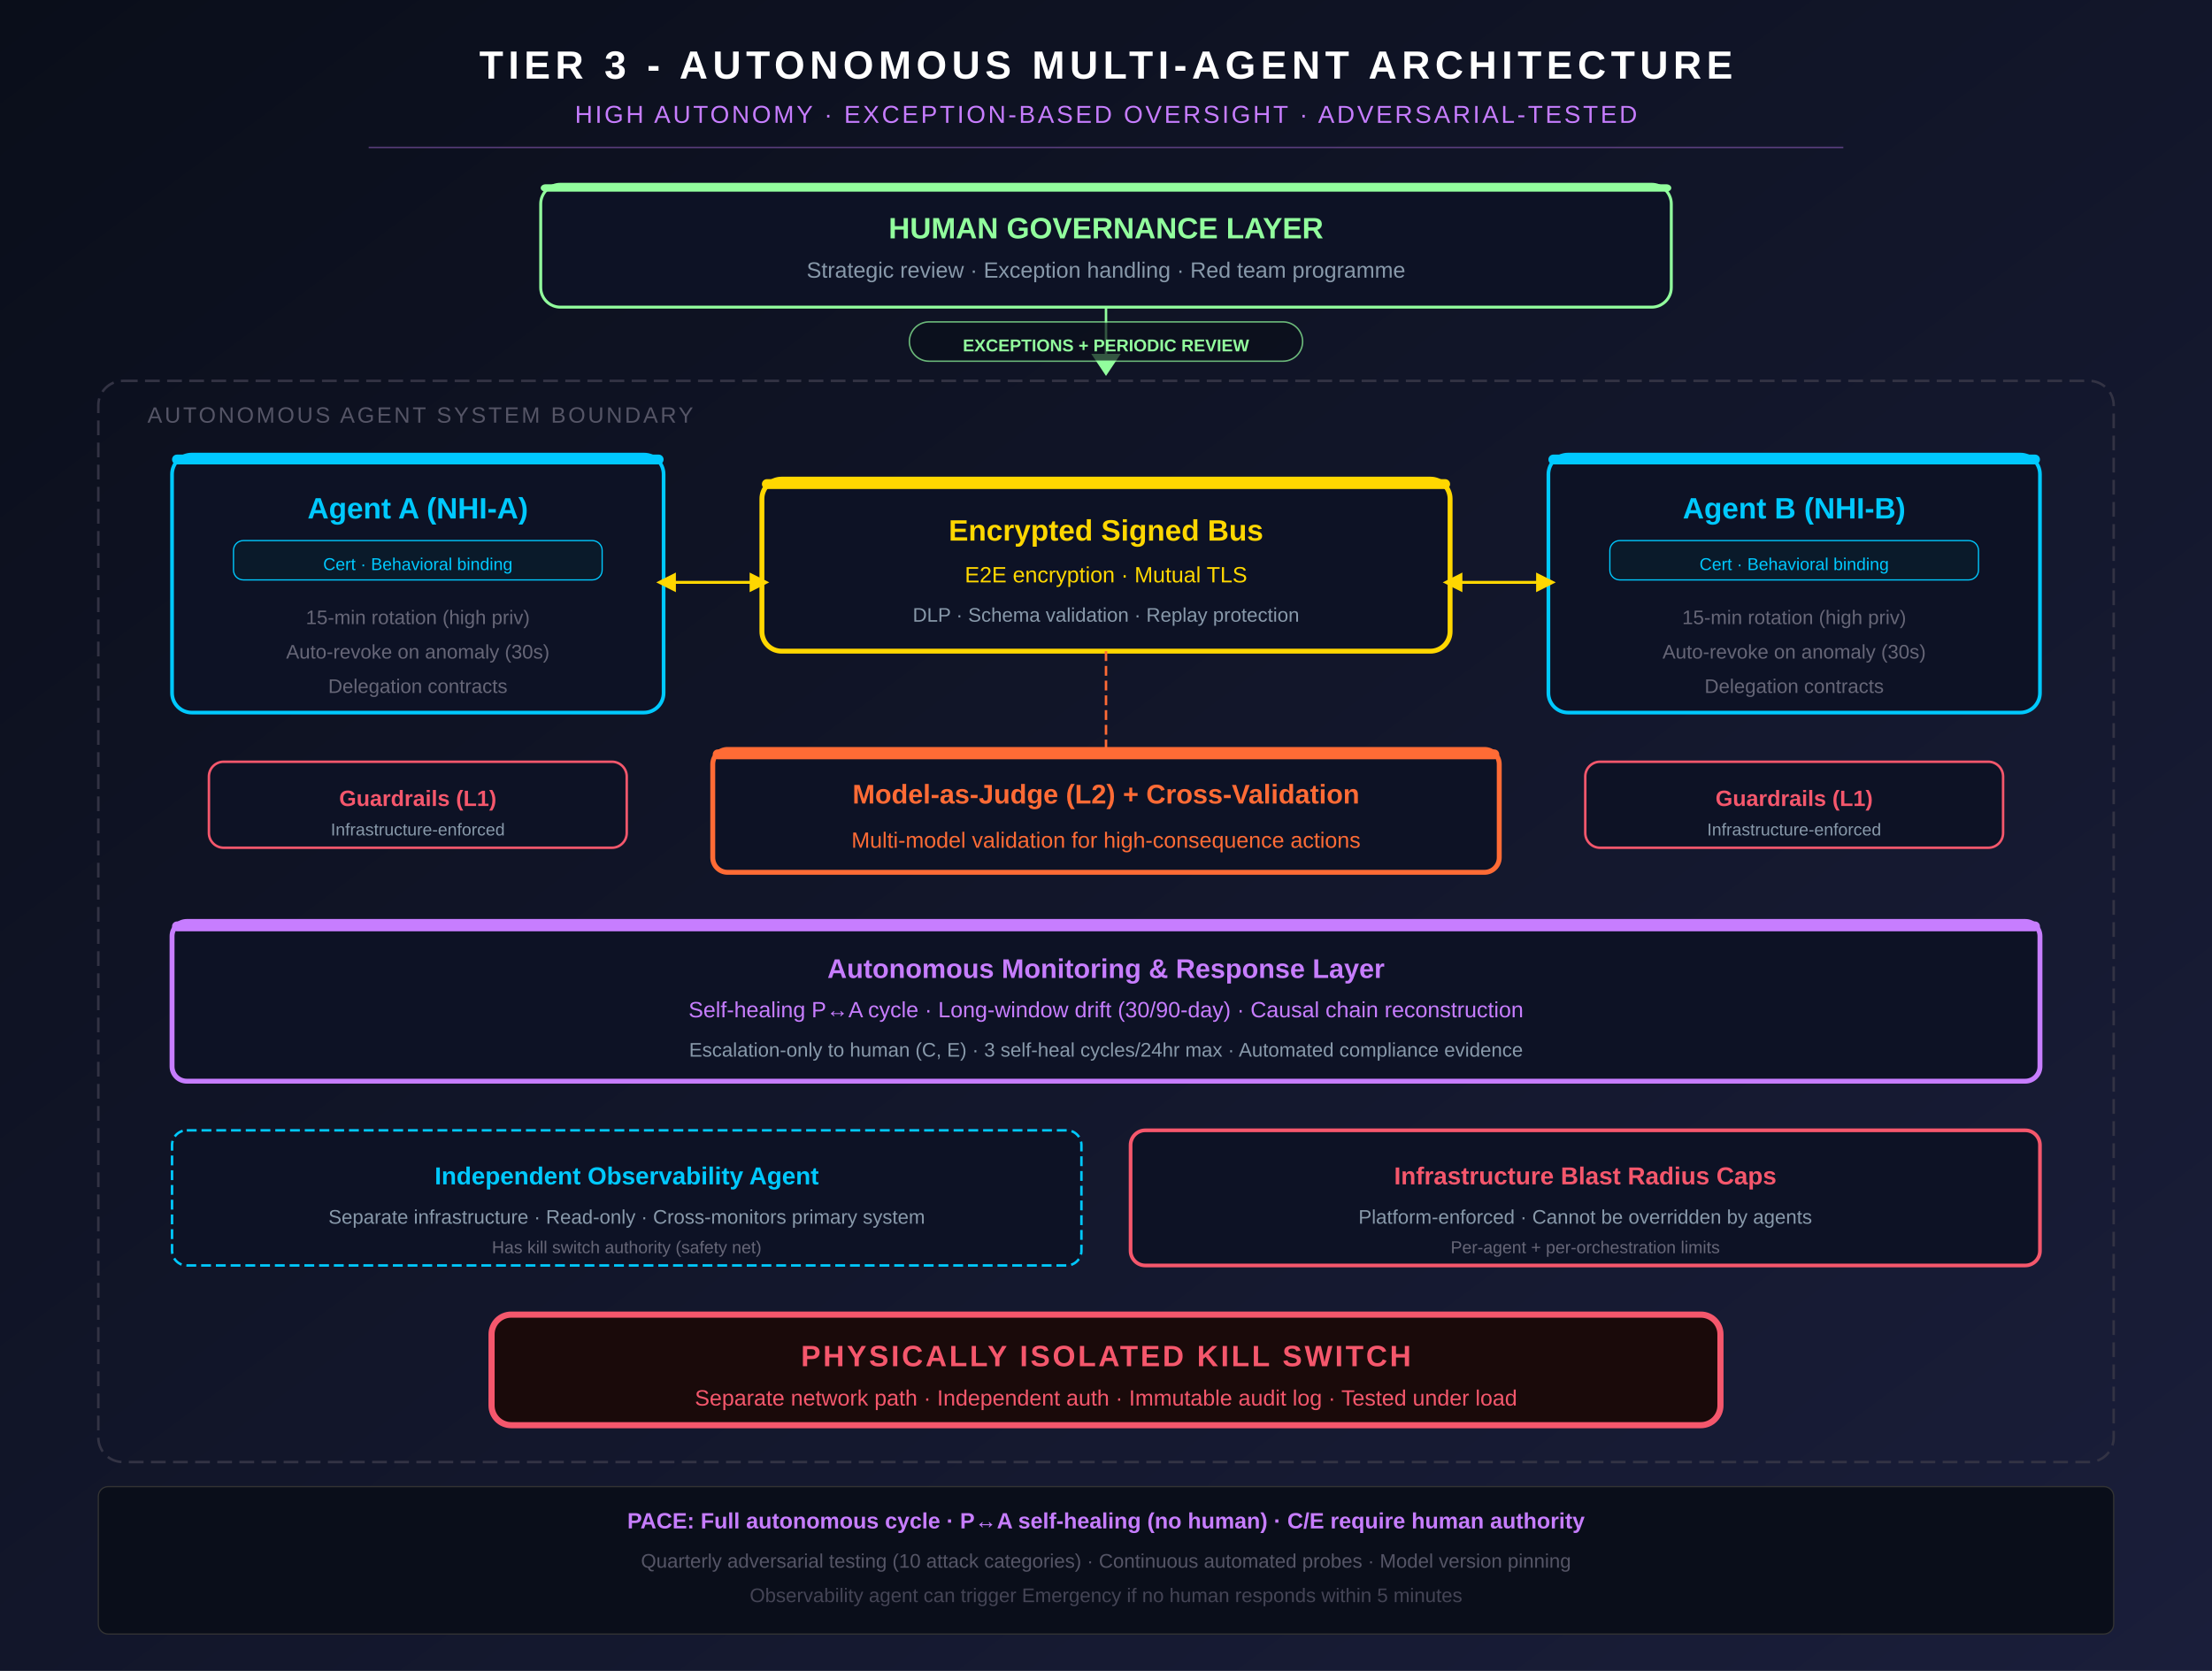
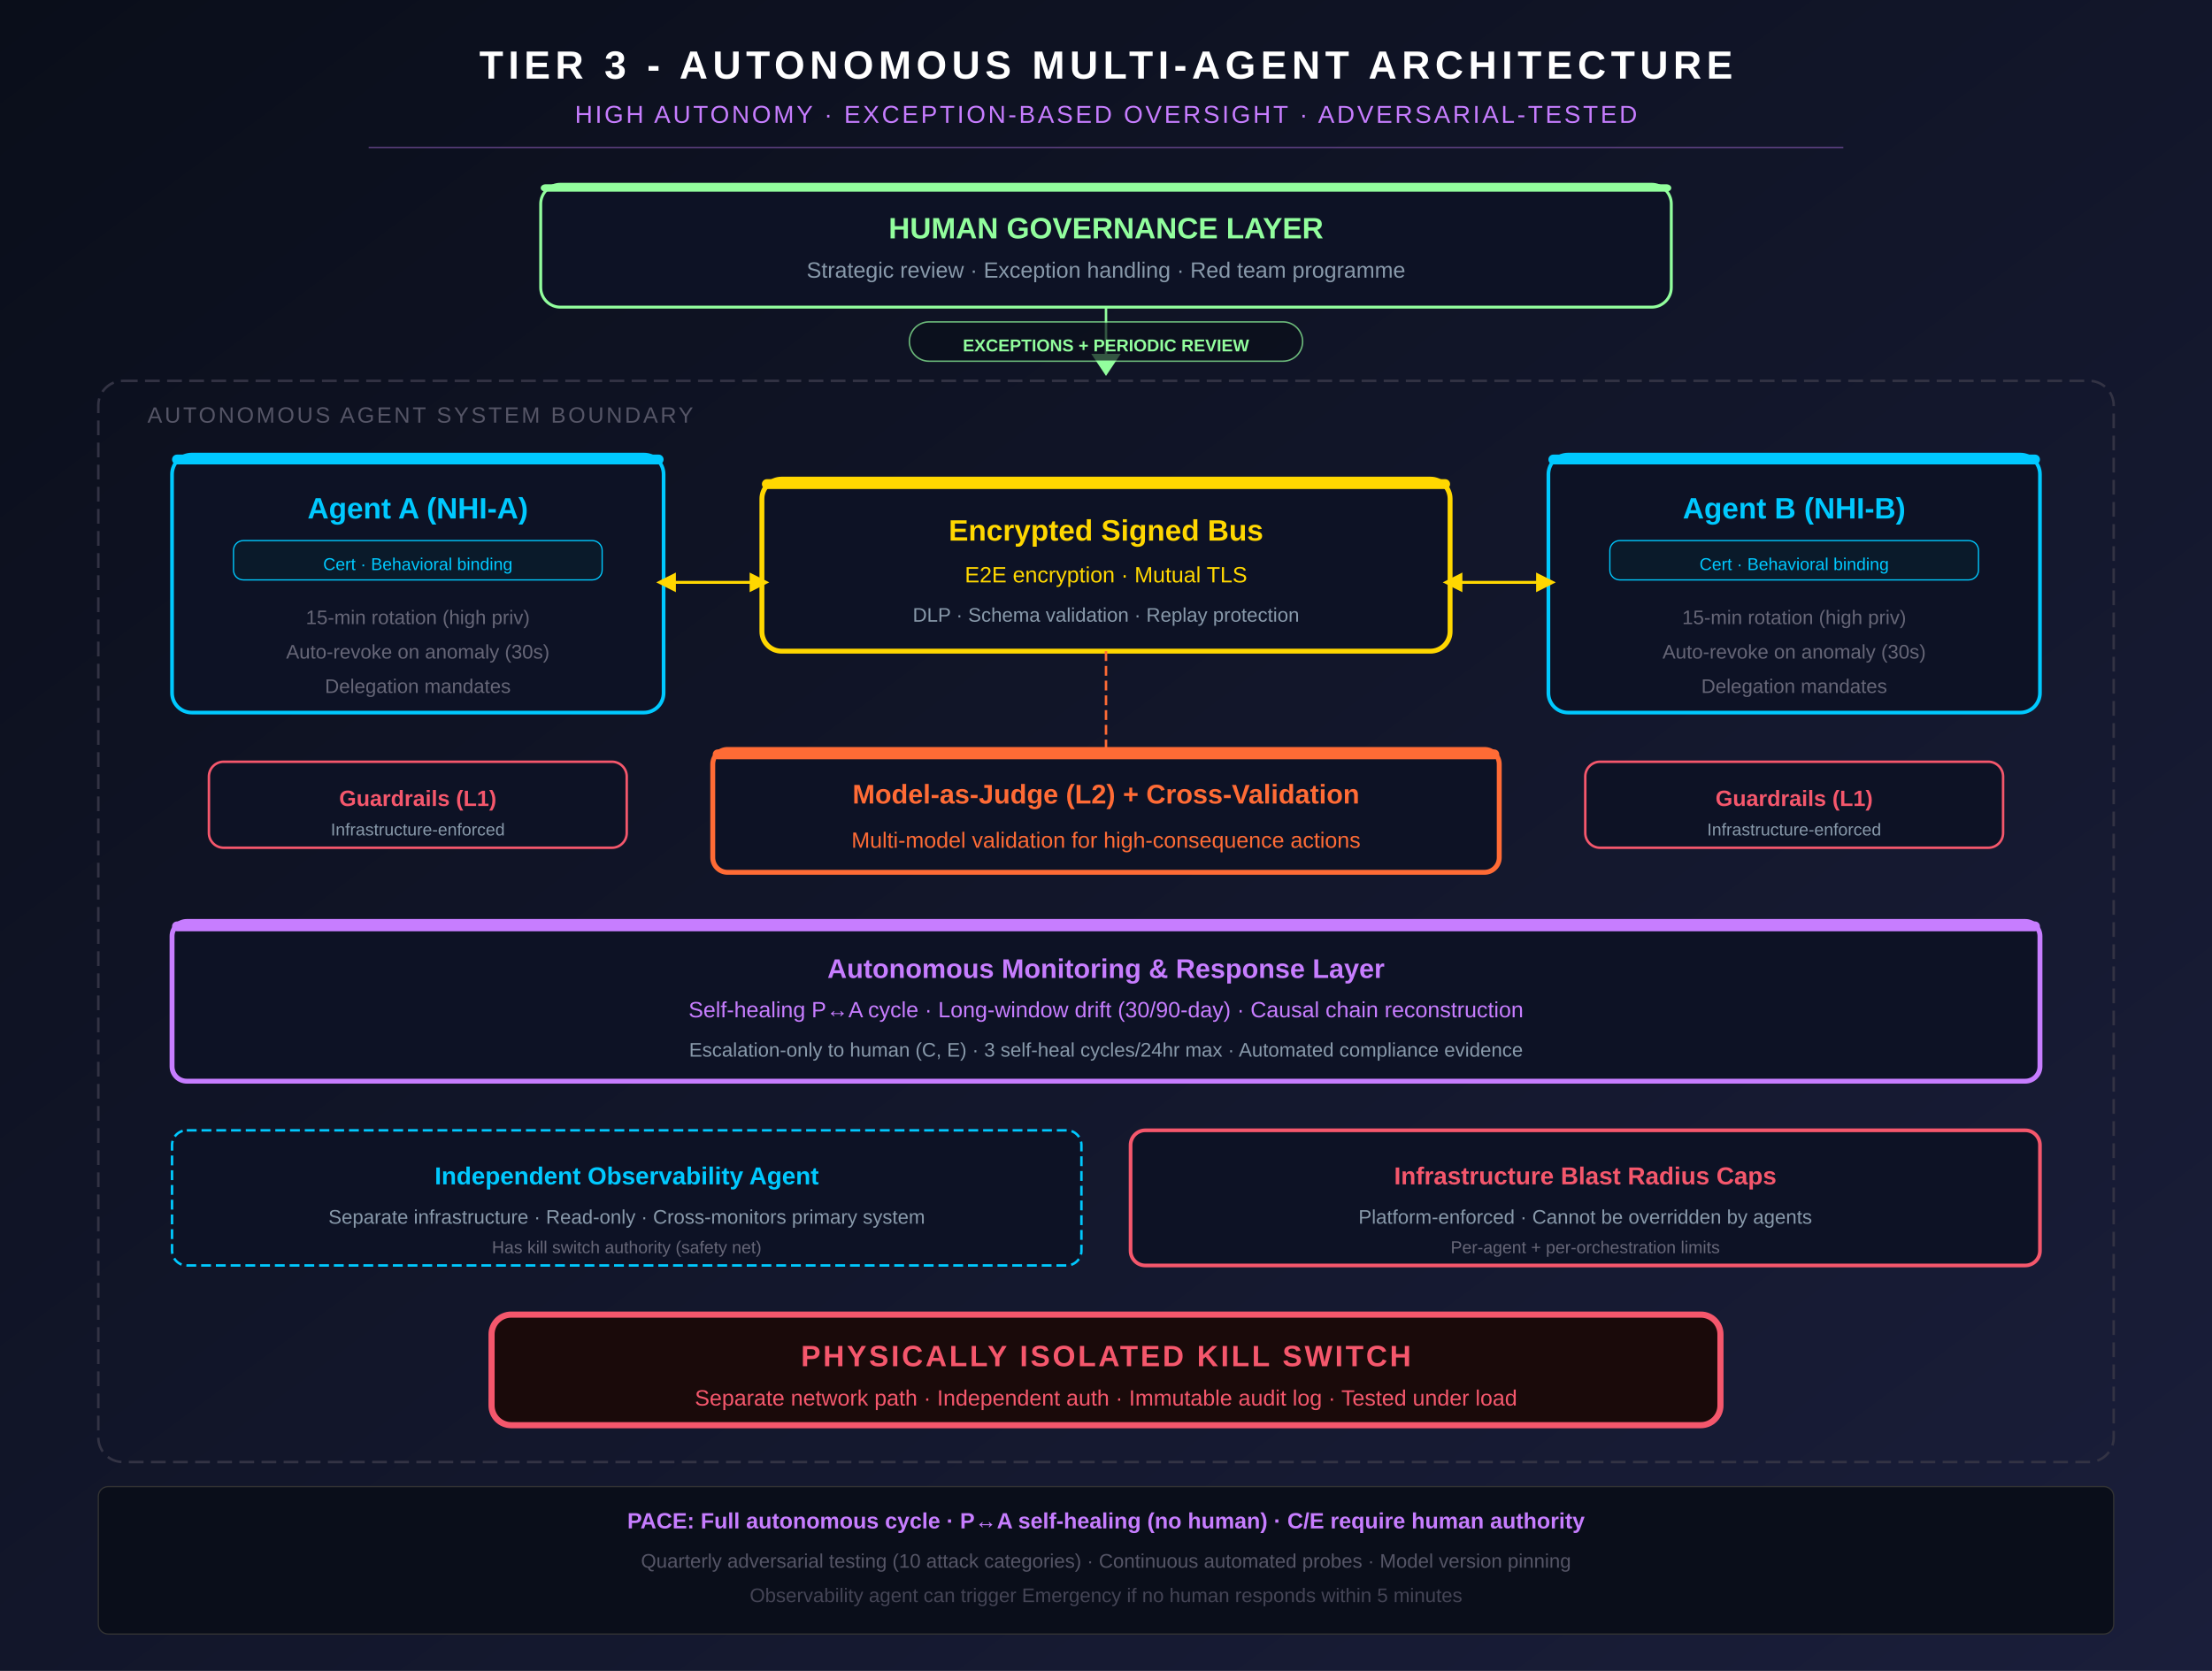
<svg xmlns="http://www.w3.org/2000/svg" width="900" height="680" viewBox="0 0 900 680" font-family="'Segoe UI', 'Helvetica Neue', Arial, sans-serif">
  <defs>
    <linearGradient id="bg" x1="0%" y1="0%" x2="100%" y2="100%">
      <stop offset="0%" stop-color="#0a0e1a" />
      <stop offset="100%" stop-color="#1a1e3a" />
    </linearGradient>
  </defs>
  <rect width="900" height="680" fill="url(#bg)" />
  <text x="450" y="32" text-anchor="middle" fill="#fff" font-size="16" font-weight="700" letter-spacing="2">TIER 3 - AUTONOMOUS MULTI-AGENT ARCHITECTURE</text>
  <text x="450" y="50" text-anchor="middle" fill="#c77dff" font-size="10" letter-spacing="1">HIGH AUTONOMY · EXCEPTION-BASED OVERSIGHT · ADVERSARIAL-TESTED</text>
  <line x1="150" y1="60" x2="750" y2="60" stroke="#c77dff" stroke-width="0.6" opacity="0.4" />
  <rect x="220" y="75" width="460" height="50" rx="8" fill="#0d1225" stroke="#92fe9d" stroke-width="1.2" />
  <rect x="220" y="75" width="460" height="3" rx="2" fill="#92fe9d" />
  <text x="450" y="97" text-anchor="middle" fill="#92fe9d" font-size="12" font-weight="700">HUMAN GOVERNANCE LAYER</text>
  <text x="450" y="113" text-anchor="middle" fill="#8899aa" font-size="9">Strategic review · Exception handling · Red team programme</text>
  <line x1="450" y1="125" x2="450" y2="148" stroke="#92fe9d" stroke-width="1" />
  <polygon points="444,144 450,153 456,144" fill="#92fe9d" />
  <rect x="370" y="131" width="160" height="16" rx="8" fill="#0a0e1a" stroke="#92fe9d" stroke-width="0.6" opacity="0.7" />
  <text x="450" y="143" text-anchor="middle" fill="#92fe9d" font-size="7" font-weight="600">EXCEPTIONS + PERIODIC REVIEW</text>
  <rect x="40" y="155" width="820" height="440" rx="10" fill="none" stroke="#334" stroke-width="1" stroke-dasharray="6,3" />
  <text x="60" y="172" fill="#556" font-size="9" letter-spacing="1">AUTONOMOUS AGENT SYSTEM BOUNDARY</text>
  <rect x="70" y="185" width="200" height="105" rx="8" fill="#0d1225" stroke="#00c9ff" stroke-width="1.5" />
  <rect x="70" y="185" width="200" height="4" rx="2" fill="#00c9ff" />
  <text x="170" y="211" text-anchor="middle" fill="#00c9ff" font-size="12" font-weight="700">Agent A (NHI-A)</text>
  <rect x="95" y="220" width="150" height="16" rx="4" fill="#0a1a2a" stroke="#00c9ff" stroke-width="0.5" />
  <text x="170" y="232" text-anchor="middle" fill="#00c9ff" font-size="7">Cert · Behavioral binding</text>
  <text x="170" y="254" text-anchor="middle" fill="#667" font-size="8">15-min rotation (high priv)</text>
  <text x="170" y="268" text-anchor="middle" fill="#667" font-size="8">Auto-revoke on anomaly (30s)</text>
-   <text x="170" y="282" text-anchor="middle" fill="#667" font-size="8">Delegation contracts</text>
+   <text x="170" y="282" text-anchor="middle" fill="#667" font-size="8">Delegation mandates</text>
  <rect x="630" y="185" width="200" height="105" rx="8" fill="#0d1225" stroke="#00c9ff" stroke-width="1.5" />
  <rect x="630" y="185" width="200" height="4" rx="2" fill="#00c9ff" />
  <text x="730" y="211" text-anchor="middle" fill="#00c9ff" font-size="12" font-weight="700">Agent B (NHI-B)</text>
  <rect x="655" y="220" width="150" height="16" rx="4" fill="#0a1a2a" stroke="#00c9ff" stroke-width="0.5" />
  <text x="730" y="232" text-anchor="middle" fill="#00c9ff" font-size="7">Cert · Behavioral binding</text>
  <text x="730" y="254" text-anchor="middle" fill="#667" font-size="8">15-min rotation (high priv)</text>
  <text x="730" y="268" text-anchor="middle" fill="#667" font-size="8">Auto-revoke on anomaly (30s)</text>
-   <text x="730" y="282" text-anchor="middle" fill="#667" font-size="8">Delegation contracts</text>
+   <text x="730" y="282" text-anchor="middle" fill="#667" font-size="8">Delegation mandates</text>
  <rect x="310" y="195" width="280" height="70" rx="8" fill="#0d1225" stroke="#ffd700" stroke-width="2" />
  <rect x="310" y="195" width="280" height="4" rx="2" fill="#ffd700" />
  <text x="450" y="220" text-anchor="middle" fill="#ffd700" font-size="12" font-weight="700">Encrypted Signed Bus</text>
  <text x="450" y="237" text-anchor="middle" fill="#ffd700" font-size="9">E2E encryption · Mutual TLS</text>
  <text x="450" y="253" text-anchor="middle" fill="#8899aa" font-size="8">DLP · Schema validation · Replay protection</text>
  <line x1="270" y1="237" x2="310" y2="237" stroke="#ffd700" stroke-width="1.2" />
  <polygon points="305,233 313,237 305,241" fill="#ffd700" />
  <polygon points="275,233 267,237 275,241" fill="#ffd700" />
  <line x1="590" y1="237" x2="630" y2="237" stroke="#ffd700" stroke-width="1.2" />
  <polygon points="625,233 633,237 625,241" fill="#ffd700" />
  <polygon points="595,233 587,237 595,241" fill="#ffd700" />
  <rect x="85" y="310" width="170" height="35" rx="6" fill="#0d1225" stroke="#f5576c" stroke-width="1" />
  <text x="170" y="328" text-anchor="middle" fill="#f5576c" font-size="9" font-weight="600">Guardrails (L1)</text>
  <text x="170" y="340" text-anchor="middle" fill="#8899aa" font-size="7">Infrastructure-enforced</text>
  <rect x="645" y="310" width="170" height="35" rx="6" fill="#0d1225" stroke="#f5576c" stroke-width="1" />
  <text x="730" y="328" text-anchor="middle" fill="#f5576c" font-size="9" font-weight="600">Guardrails (L1)</text>
  <text x="730" y="340" text-anchor="middle" fill="#8899aa" font-size="7">Infrastructure-enforced</text>
  <rect x="290" y="305" width="320" height="50" rx="6" fill="#0d1225" stroke="#ff6b35" stroke-width="2" />
  <rect x="290" y="305" width="320" height="4" rx="2" fill="#ff6b35" />
  <text x="450" y="327" text-anchor="middle" fill="#ff6b35" font-size="11" font-weight="700">Model-as-Judge (L2) + Cross-Validation</text>
  <text x="450" y="345" text-anchor="middle" fill="#ff6b35" font-size="9">Multi-model validation for high-consequence actions</text>
  <line x1="450" y1="265" x2="450" y2="305" stroke="#ff6b35" stroke-width="1" stroke-dasharray="4,2" />
  <rect x="70" y="375" width="760" height="65" rx="6" fill="#0d1225" stroke="#c77dff" stroke-width="2" />
  <rect x="70" y="375" width="760" height="4" rx="2" fill="#c77dff" />
  <text x="450" y="398" text-anchor="middle" fill="#c77dff" font-size="11" font-weight="700">Autonomous Monitoring &amp; Response Layer</text>
  <text x="450" y="414" text-anchor="middle" fill="#c77dff" font-size="9">Self-healing P↔A cycle · Long-window drift (30/90-day) · Causal chain reconstruction</text>
  <text x="450" y="430" text-anchor="middle" fill="#8899aa" font-size="8">Escalation-only to human (C, E) · 3 self-heal cycles/24hr max · Automated compliance evidence</text>
  <rect x="70" y="460" width="370" height="55" rx="6" fill="#0d1225" stroke="#00c9ff" stroke-width="1" stroke-dasharray="4,2" />
  <text x="255" y="482" text-anchor="middle" fill="#00c9ff" font-size="10" font-weight="600">Independent Observability Agent</text>
  <text x="255" y="498" text-anchor="middle" fill="#8899aa" font-size="8">Separate infrastructure · Read-only · Cross-monitors primary system</text>
  <text x="255" y="510" text-anchor="middle" fill="#667" font-size="7">Has kill switch authority (safety net)</text>
  <rect x="460" y="460" width="370" height="55" rx="6" fill="#0d1225" stroke="#f5576c" stroke-width="1.5" />
  <text x="645" y="482" text-anchor="middle" fill="#f5576c" font-size="10" font-weight="600">Infrastructure Blast Radius Caps</text>
  <text x="645" y="498" text-anchor="middle" fill="#8899aa" font-size="8">Platform-enforced · Cannot be overridden by agents</text>
  <text x="645" y="510" text-anchor="middle" fill="#667" font-size="7">Per-agent + per-orchestration limits</text>
  <rect x="200" y="535" width="500" height="45" rx="8" fill="#1a0a0a" stroke="#f5576c" stroke-width="2.5" />
  <text x="450" y="556" text-anchor="middle" fill="#f5576c" font-size="12" font-weight="700" letter-spacing="1">PHYSICALLY ISOLATED KILL SWITCH</text>
  <text x="450" y="572" text-anchor="middle" fill="#f5576c" font-size="9">Separate network path · Independent auth · Immutable audit log · Tested under load</text>
  <rect x="40" y="605" width="820" height="60" rx="4" fill="#0a0e1a" stroke="#333" stroke-width="0.5" />
  <text x="450" y="622" text-anchor="middle" fill="#c77dff" font-size="9" font-weight="600">PACE: Full autonomous cycle · P↔A self-healing (no human) · C/E require human authority</text>
  <text x="450" y="638" text-anchor="middle" fill="#556" font-size="8">Quarterly adversarial testing (10 attack categories) · Continuous automated probes · Model version pinning</text>
  <text x="450" y="652" text-anchor="middle" fill="#445" font-size="8">Observability agent can trigger Emergency if no human responds within 5 minutes</text>
</svg>
